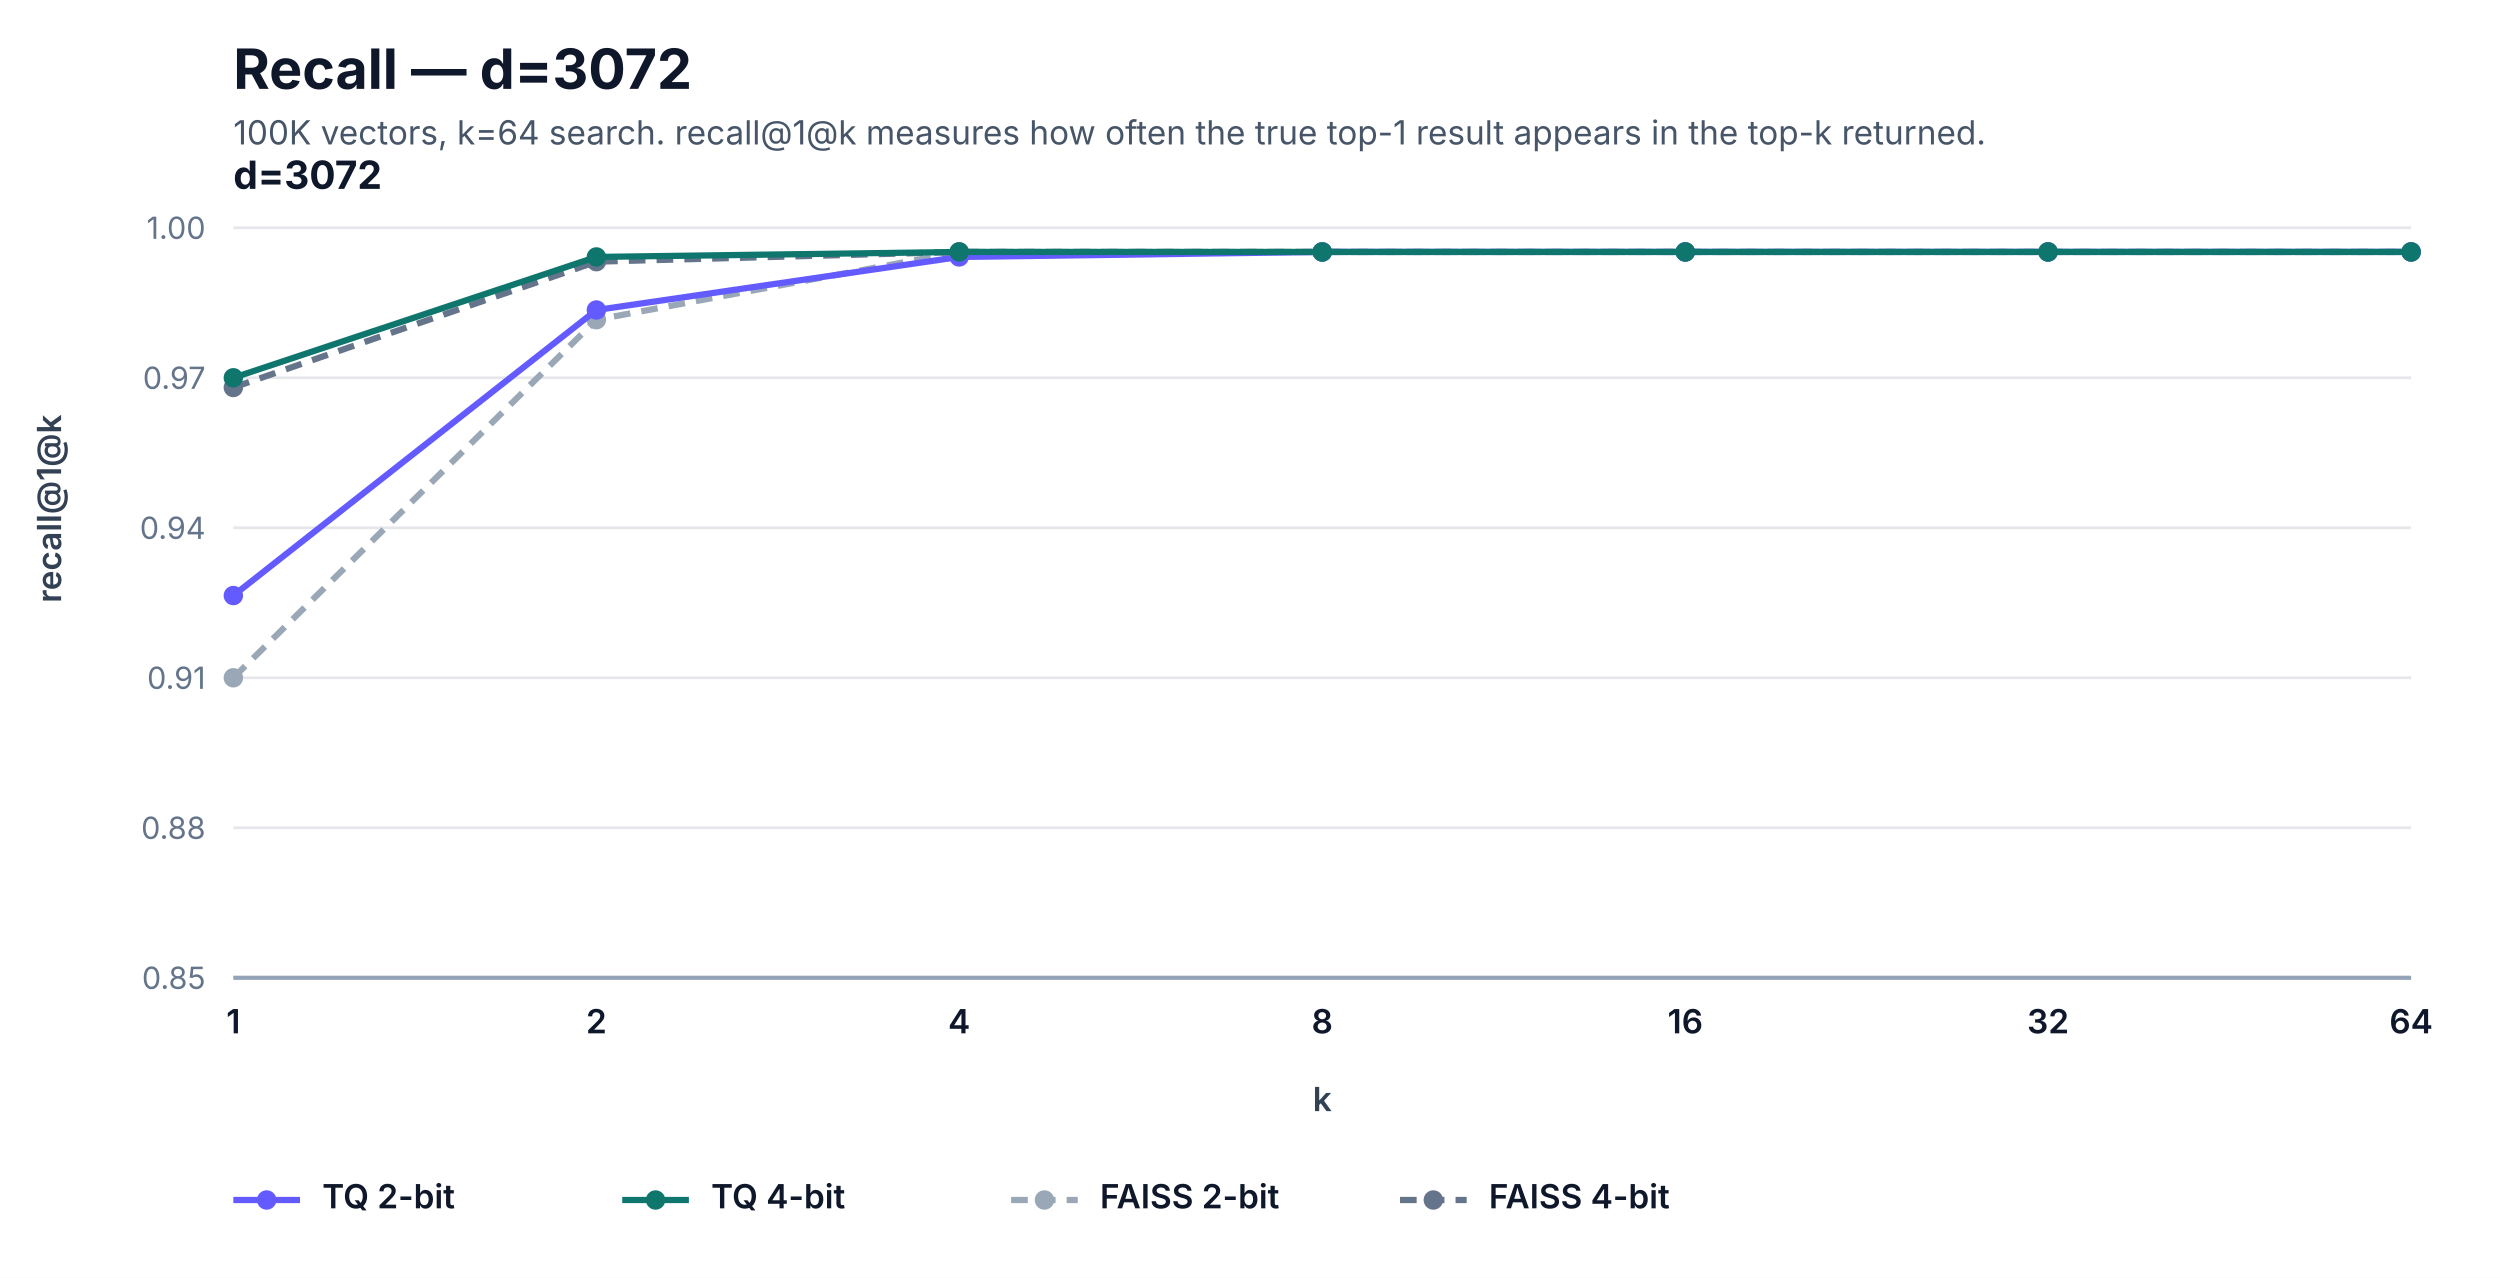
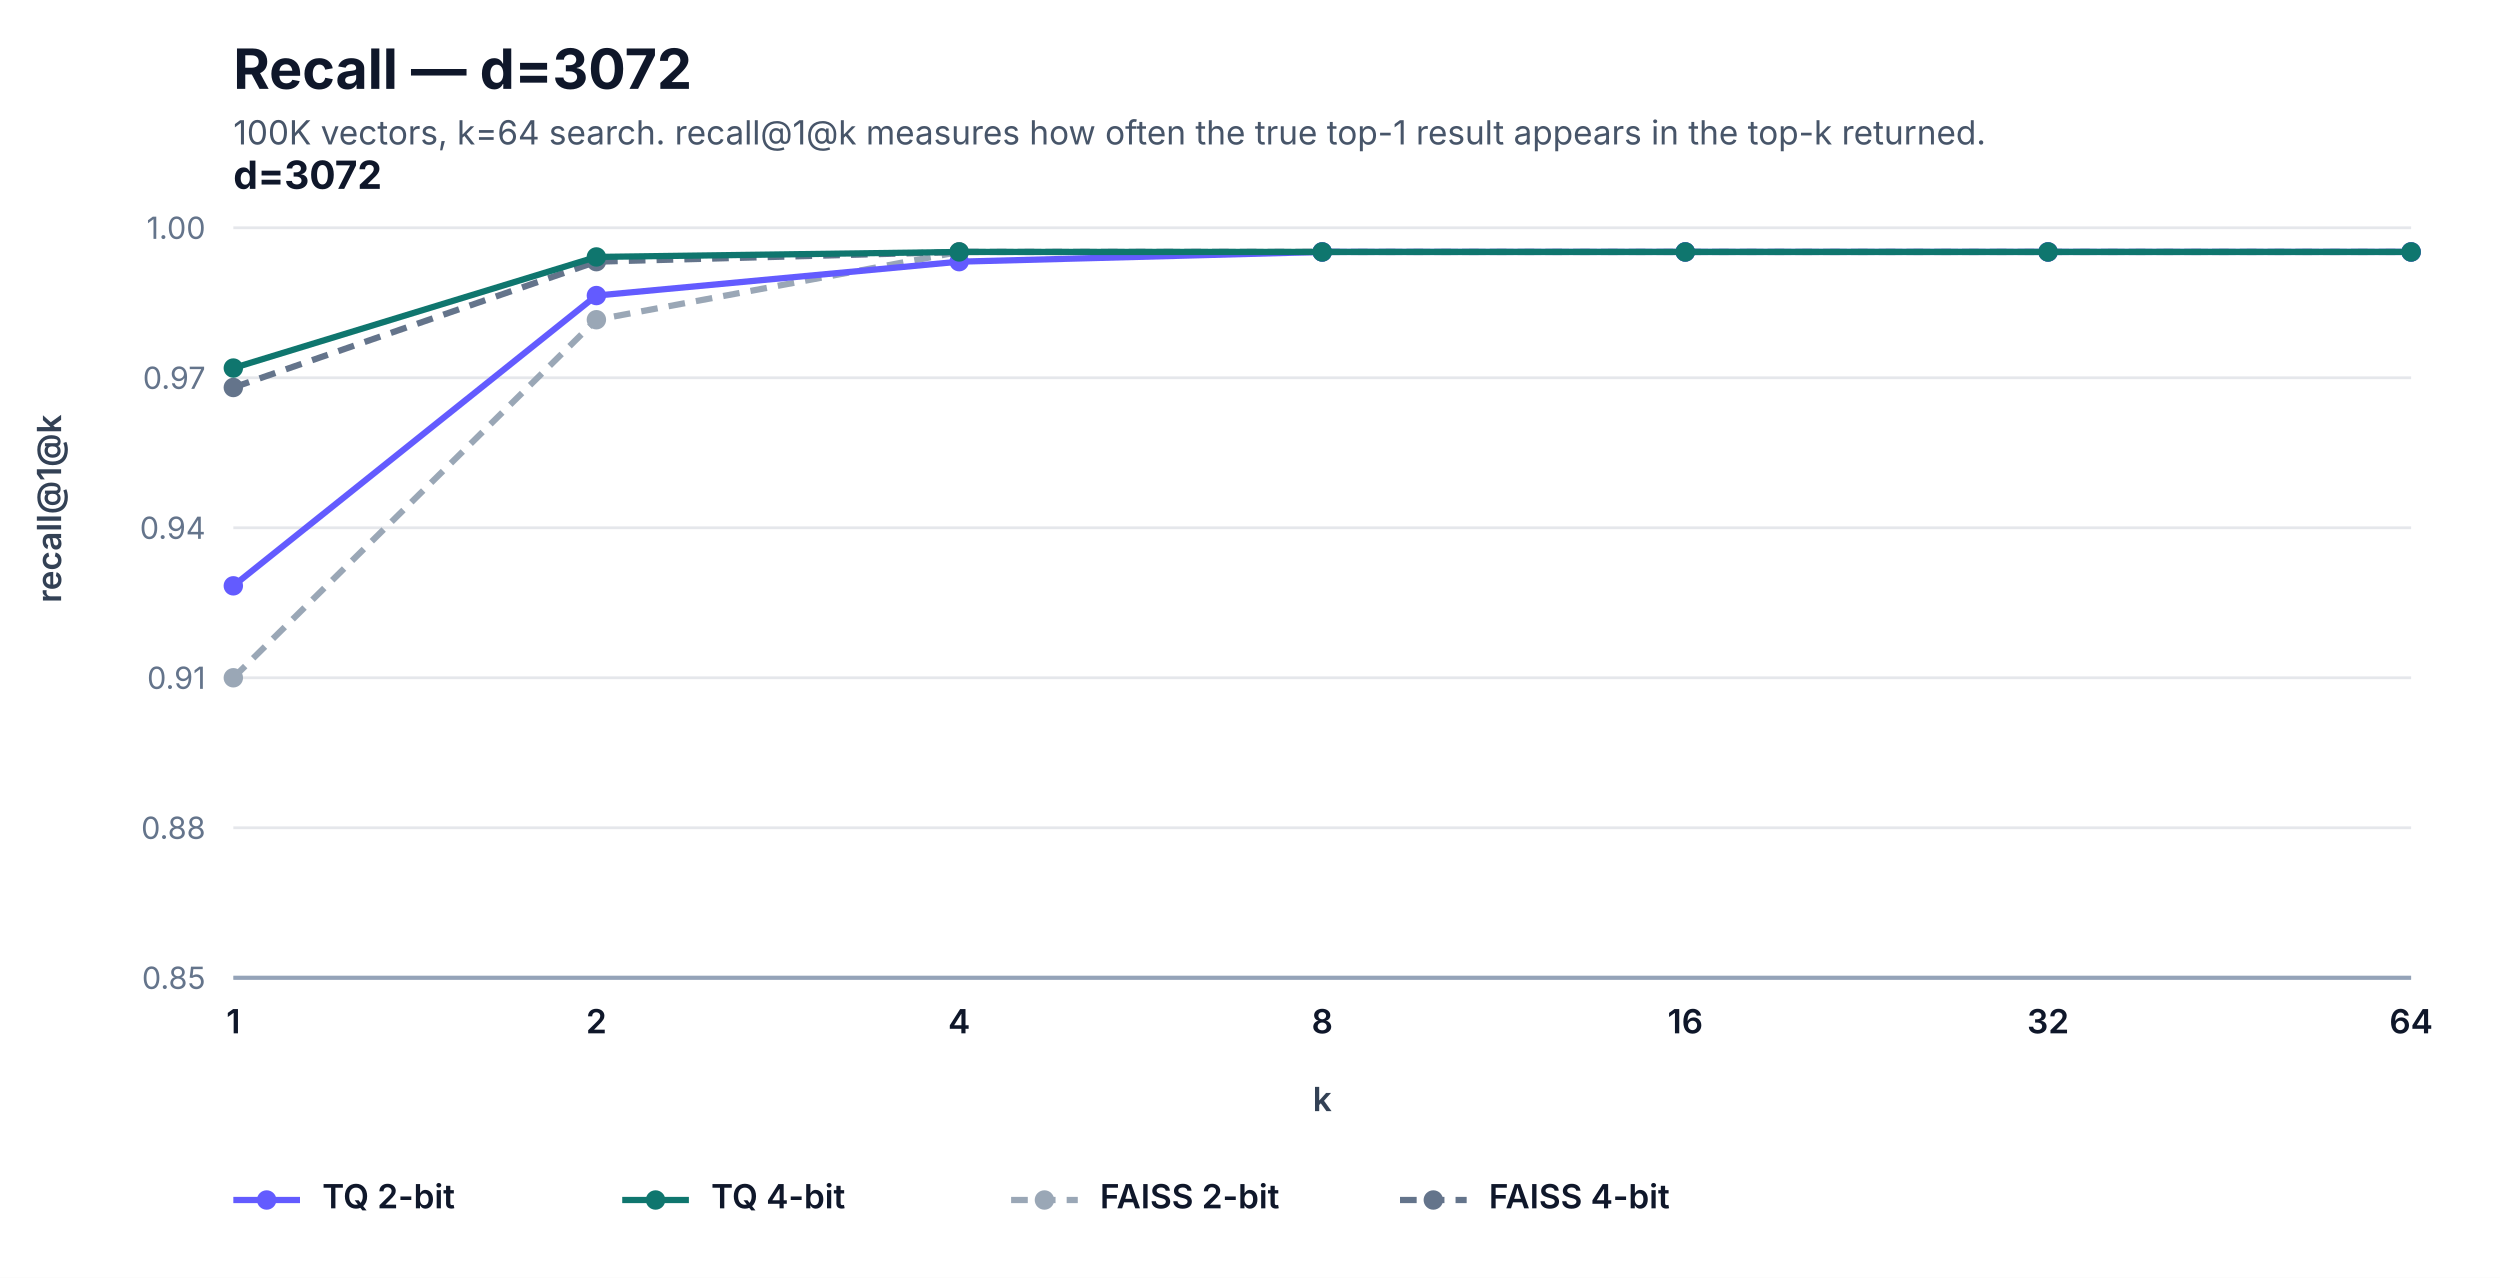
<svg xmlns="http://www.w3.org/2000/svg" width="900" height="460" viewBox="0 0 900 460" role="img" aria-label="Recall — d=3072">
  <style>
  .title { font: 700 20px -apple-system, BlinkMacSystemFont, "Segoe UI", sans-serif; fill: #0f172a; }
  .subtitle { font: 400 12px -apple-system, BlinkMacSystemFont, "Segoe UI", sans-serif; fill: #475569; }
  .panel { font: 700 14px -apple-system, BlinkMacSystemFont, "Segoe UI", sans-serif; fill: #0f172a; }
  .label { font: 600 12px -apple-system, BlinkMacSystemFont, "Segoe UI", sans-serif; fill: #0f172a; }
  .secondary { font: 400 11px -apple-system, BlinkMacSystemFont, "Segoe UI", sans-serif; fill: #475569; }
  .tick { font: 400 11px -apple-system, BlinkMacSystemFont, "Segoe UI", sans-serif; fill: #64748b; }
  .value { font: 700 11px -apple-system, BlinkMacSystemFont, "Segoe UI", sans-serif; fill: #0f172a; }
  .value-accent { font: 700 11px -apple-system, BlinkMacSystemFont, "Segoe UI", sans-serif; fill: #4338ca; }
  .axis { font: 600 12px -apple-system, BlinkMacSystemFont, "Segoe UI", sans-serif; fill: #334155; }
  .legend { font: 600 12px -apple-system, BlinkMacSystemFont, "Segoe UI", sans-serif; fill: #0f172a; }
</style>
  <rect width="100%" height="100%" fill="#ffffff" />
  <text x="84" y="32" class="title">Recall — d=3072</text>
  <text x="84" y="52" class="subtitle">100K vectors, k=64 search. recall@1@k measures how often the true top-1 result appears in the top-k returned.</text>
  <line x1="84" y1="352.0" x2="868" y2="352.0" stroke="#e5e7eb" stroke-width="1" />
  <text x="74" y="356.0" text-anchor="end" class="tick">0.85</text>
  <line x1="84" y1="298.0" x2="868" y2="298.0" stroke="#e5e7eb" stroke-width="1" />
  <text x="74" y="302.0" text-anchor="end" class="tick">0.88</text>
  <line x1="84" y1="244.0" x2="868" y2="244.0" stroke="#e5e7eb" stroke-width="1" />
  <text x="74" y="248.0" text-anchor="end" class="tick">0.91</text>
  <line x1="84" y1="190.0" x2="868" y2="190.0" stroke="#e5e7eb" stroke-width="1" />
  <text x="74" y="194.0" text-anchor="end" class="tick">0.94</text>
  <line x1="84" y1="136.0" x2="868" y2="136.0" stroke="#e5e7eb" stroke-width="1" />
  <text x="74" y="140.0" text-anchor="end" class="tick">0.97</text>
  <line x1="84" y1="82.0" x2="868" y2="82.0" stroke="#e5e7eb" stroke-width="1" />
  <text x="74" y="86.0" text-anchor="end" class="tick">1.00</text>
  <line x1="84" y1="352.0" x2="868" y2="352.0" stroke="#94a3b8" stroke-width="1.5" />
  <text x="84" y="68" class="panel">d=3072</text>
  <text x="84.0" y="372" text-anchor="middle" class="label">1</text>
  <text x="214.7" y="372" text-anchor="middle" class="label">2</text>
  <text x="345.3" y="372" text-anchor="middle" class="label">4</text>
  <text x="476.0" y="372" text-anchor="middle" class="label">8</text>
  <text x="606.7" y="372" text-anchor="middle" class="label">16</text>
  <text x="737.3" y="372" text-anchor="middle" class="label">32</text>
  <text x="868.0" y="372" text-anchor="middle" class="label">64</text>
  <path d="M 84.0,244.0 L 214.7,115.1 L 345.3,90.7 L 476.0,90.7 L 606.7,90.7 L 737.3,90.7 L 868.0,90.7" fill="none" stroke="#9aa7b6" stroke-width="2.25" stroke-dasharray="6 4" />
  <circle cx="84.0" cy="244.0" r="3.5" fill="#9aa7b6" />
  <circle cx="214.7" cy="115.1" r="3.5" fill="#9aa7b6" />
  <circle cx="345.3" cy="90.7" r="3.5" fill="#9aa7b6" />
  <circle cx="476.0" cy="90.7" r="3.5" fill="#9aa7b6" />
  <circle cx="606.7" cy="90.7" r="3.5" fill="#9aa7b6" />
  <circle cx="737.3" cy="90.7" r="3.5" fill="#9aa7b6" />
  <circle cx="868.0" cy="90.7" r="3.5" fill="#9aa7b6" />
  <path d="M 84.0,139.5 L 214.7,94.2 L 345.3,90.7 L 476.0,90.7 L 606.7,90.7 L 737.3,90.7 L 868.0,90.7" fill="none" stroke="#64748b" stroke-width="2.25" stroke-dasharray="6 4" />
  <circle cx="84.0" cy="139.5" r="3.5" fill="#64748b" />
  <circle cx="214.7" cy="94.2" r="3.5" fill="#64748b" />
  <circle cx="345.3" cy="90.7" r="3.5" fill="#64748b" />
  <circle cx="476.0" cy="90.7" r="3.5" fill="#64748b" />
  <circle cx="606.7" cy="90.7" r="3.5" fill="#64748b" />
  <circle cx="737.3" cy="90.7" r="3.5" fill="#64748b" />
  <circle cx="868.0" cy="90.7" r="3.5" fill="#64748b" />
-   <path d="M 84.0,214.4 L 214.7,111.6 L 345.3,92.5 L 476.0,90.7 L 606.7,90.7 L 737.3,90.7 L 868.0,90.7" fill="none" stroke="#635bff" stroke-width="2.25" />
-   <circle cx="84.0" cy="214.4" r="3.5" fill="#635bff" />
-   <circle cx="214.7" cy="111.6" r="3.5" fill="#635bff" />
-   <circle cx="345.3" cy="92.5" r="3.5" fill="#635bff" />
+   <path d="M 84.0,210.9 L 214.7,106.4 L 345.3,94.2 L 476.0,90.7 L 606.7,90.7 L 737.3,90.7 L 868.0,90.7" fill="none" stroke="#635bff" stroke-width="2.25" />
+   <circle cx="84.0" cy="210.9" r="3.5" fill="#635bff" />
+   <circle cx="214.7" cy="106.4" r="3.5" fill="#635bff" />
+   <circle cx="345.3" cy="94.2" r="3.5" fill="#635bff" />
  <circle cx="476.0" cy="90.7" r="3.5" fill="#635bff" />
  <circle cx="606.7" cy="90.7" r="3.5" fill="#635bff" />
  <circle cx="737.3" cy="90.7" r="3.5" fill="#635bff" />
  <circle cx="868.0" cy="90.7" r="3.5" fill="#635bff" />
-   <path d="M 84.0,136.0 L 214.7,92.5 L 345.3,90.7 L 476.0,90.7 L 606.7,90.7 L 737.3,90.7 L 868.0,90.7" fill="none" stroke="#0f766e" stroke-width="2.25" />
-   <circle cx="84.0" cy="136.0" r="3.5" fill="#0f766e" />
+   <path d="M 84.0,132.5 L 214.7,92.5 L 345.3,90.7 L 476.0,90.7 L 606.7,90.7 L 737.3,90.7 L 868.0,90.7" fill="none" stroke="#0f766e" stroke-width="2.25" />
+   <circle cx="84.0" cy="132.5" r="3.5" fill="#0f766e" />
  <circle cx="214.7" cy="92.5" r="3.5" fill="#0f766e" />
  <circle cx="345.3" cy="90.7" r="3.5" fill="#0f766e" />
  <circle cx="476.0" cy="90.7" r="3.5" fill="#0f766e" />
  <circle cx="606.7" cy="90.7" r="3.5" fill="#0f766e" />
  <circle cx="737.3" cy="90.7" r="3.5" fill="#0f766e" />
  <circle cx="868.0" cy="90.7" r="3.5" fill="#0f766e" />
  <text x="22" y="217.0" transform="rotate(-90, 22, 217.0)" class="axis">recall@1@k</text>
  <text x="476.0" y="400" text-anchor="middle" class="axis">k</text>
  <line x1="84" y1="432" x2="108" y2="432" stroke="#635bff" stroke-width="2.25" />
  <circle cx="96" cy="432" r="3.5" fill="#635bff" />
  <text x="116" y="435" class="legend">TQ 2-bit</text>
  <line x1="224" y1="432" x2="248" y2="432" stroke="#0f766e" stroke-width="2.25" />
  <circle cx="236" cy="432" r="3.5" fill="#0f766e" />
  <text x="256" y="435" class="legend">TQ 4-bit</text>
  <line x1="364" y1="432" x2="388" y2="432" stroke="#9aa7b6" stroke-width="2.25" stroke-dasharray="6 4" />
  <circle cx="376" cy="432" r="3.5" fill="#9aa7b6" />
  <text x="396" y="435" class="legend">FAISS 2-bit</text>
  <line x1="504" y1="432" x2="528" y2="432" stroke="#64748b" stroke-width="2.25" stroke-dasharray="6 4" />
  <circle cx="516" cy="432" r="3.5" fill="#64748b" />
  <text x="536" y="435" class="legend">FAISS 4-bit</text>
</svg>
